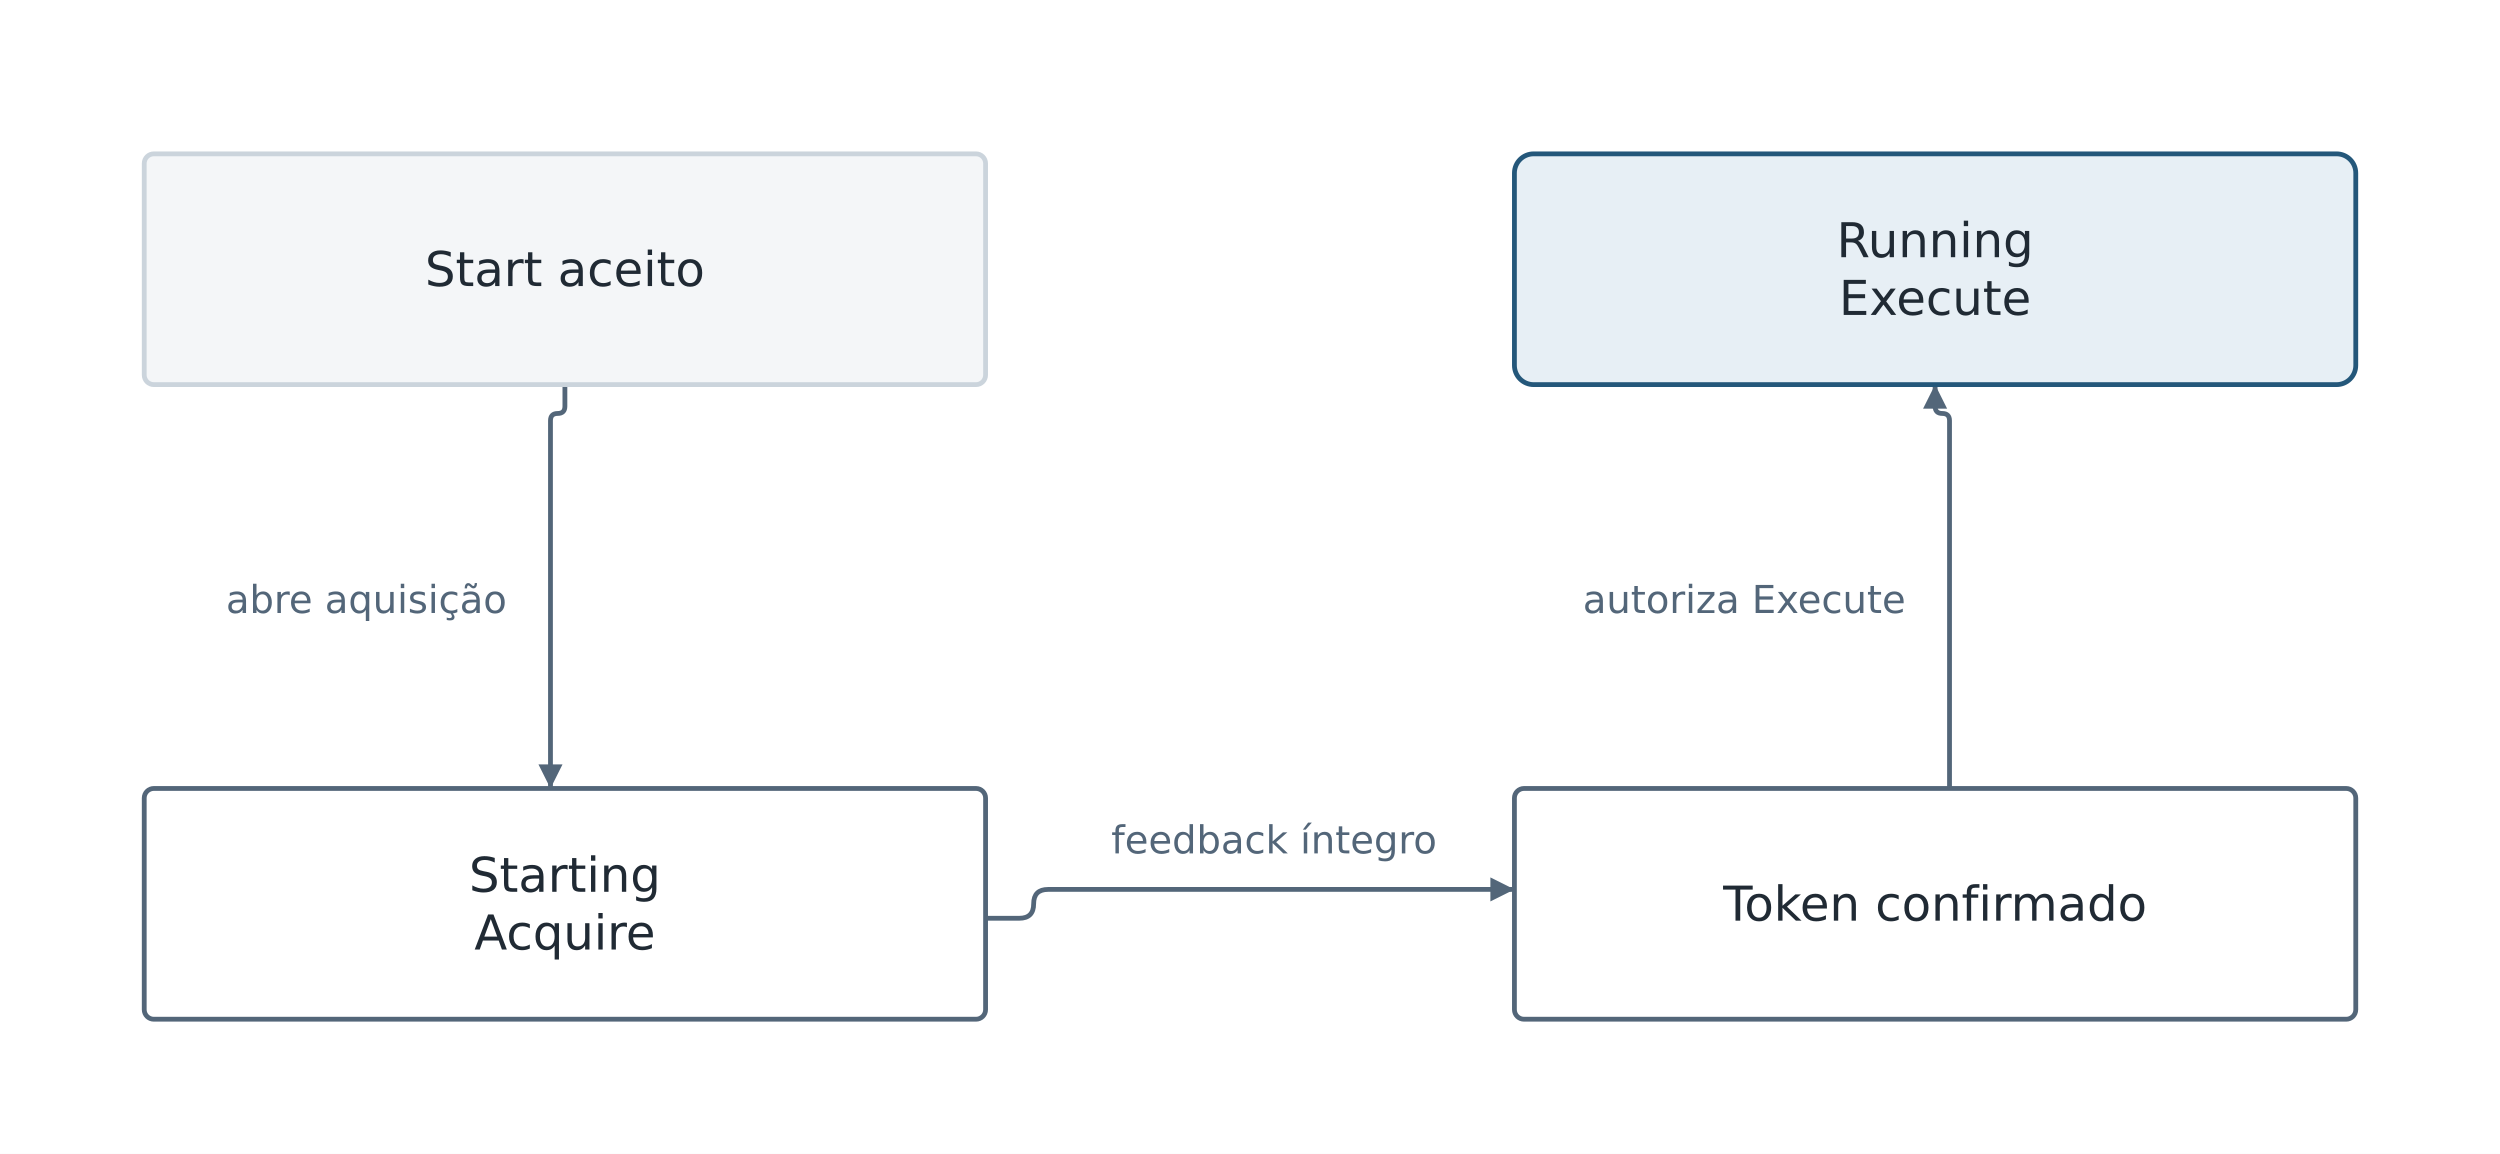
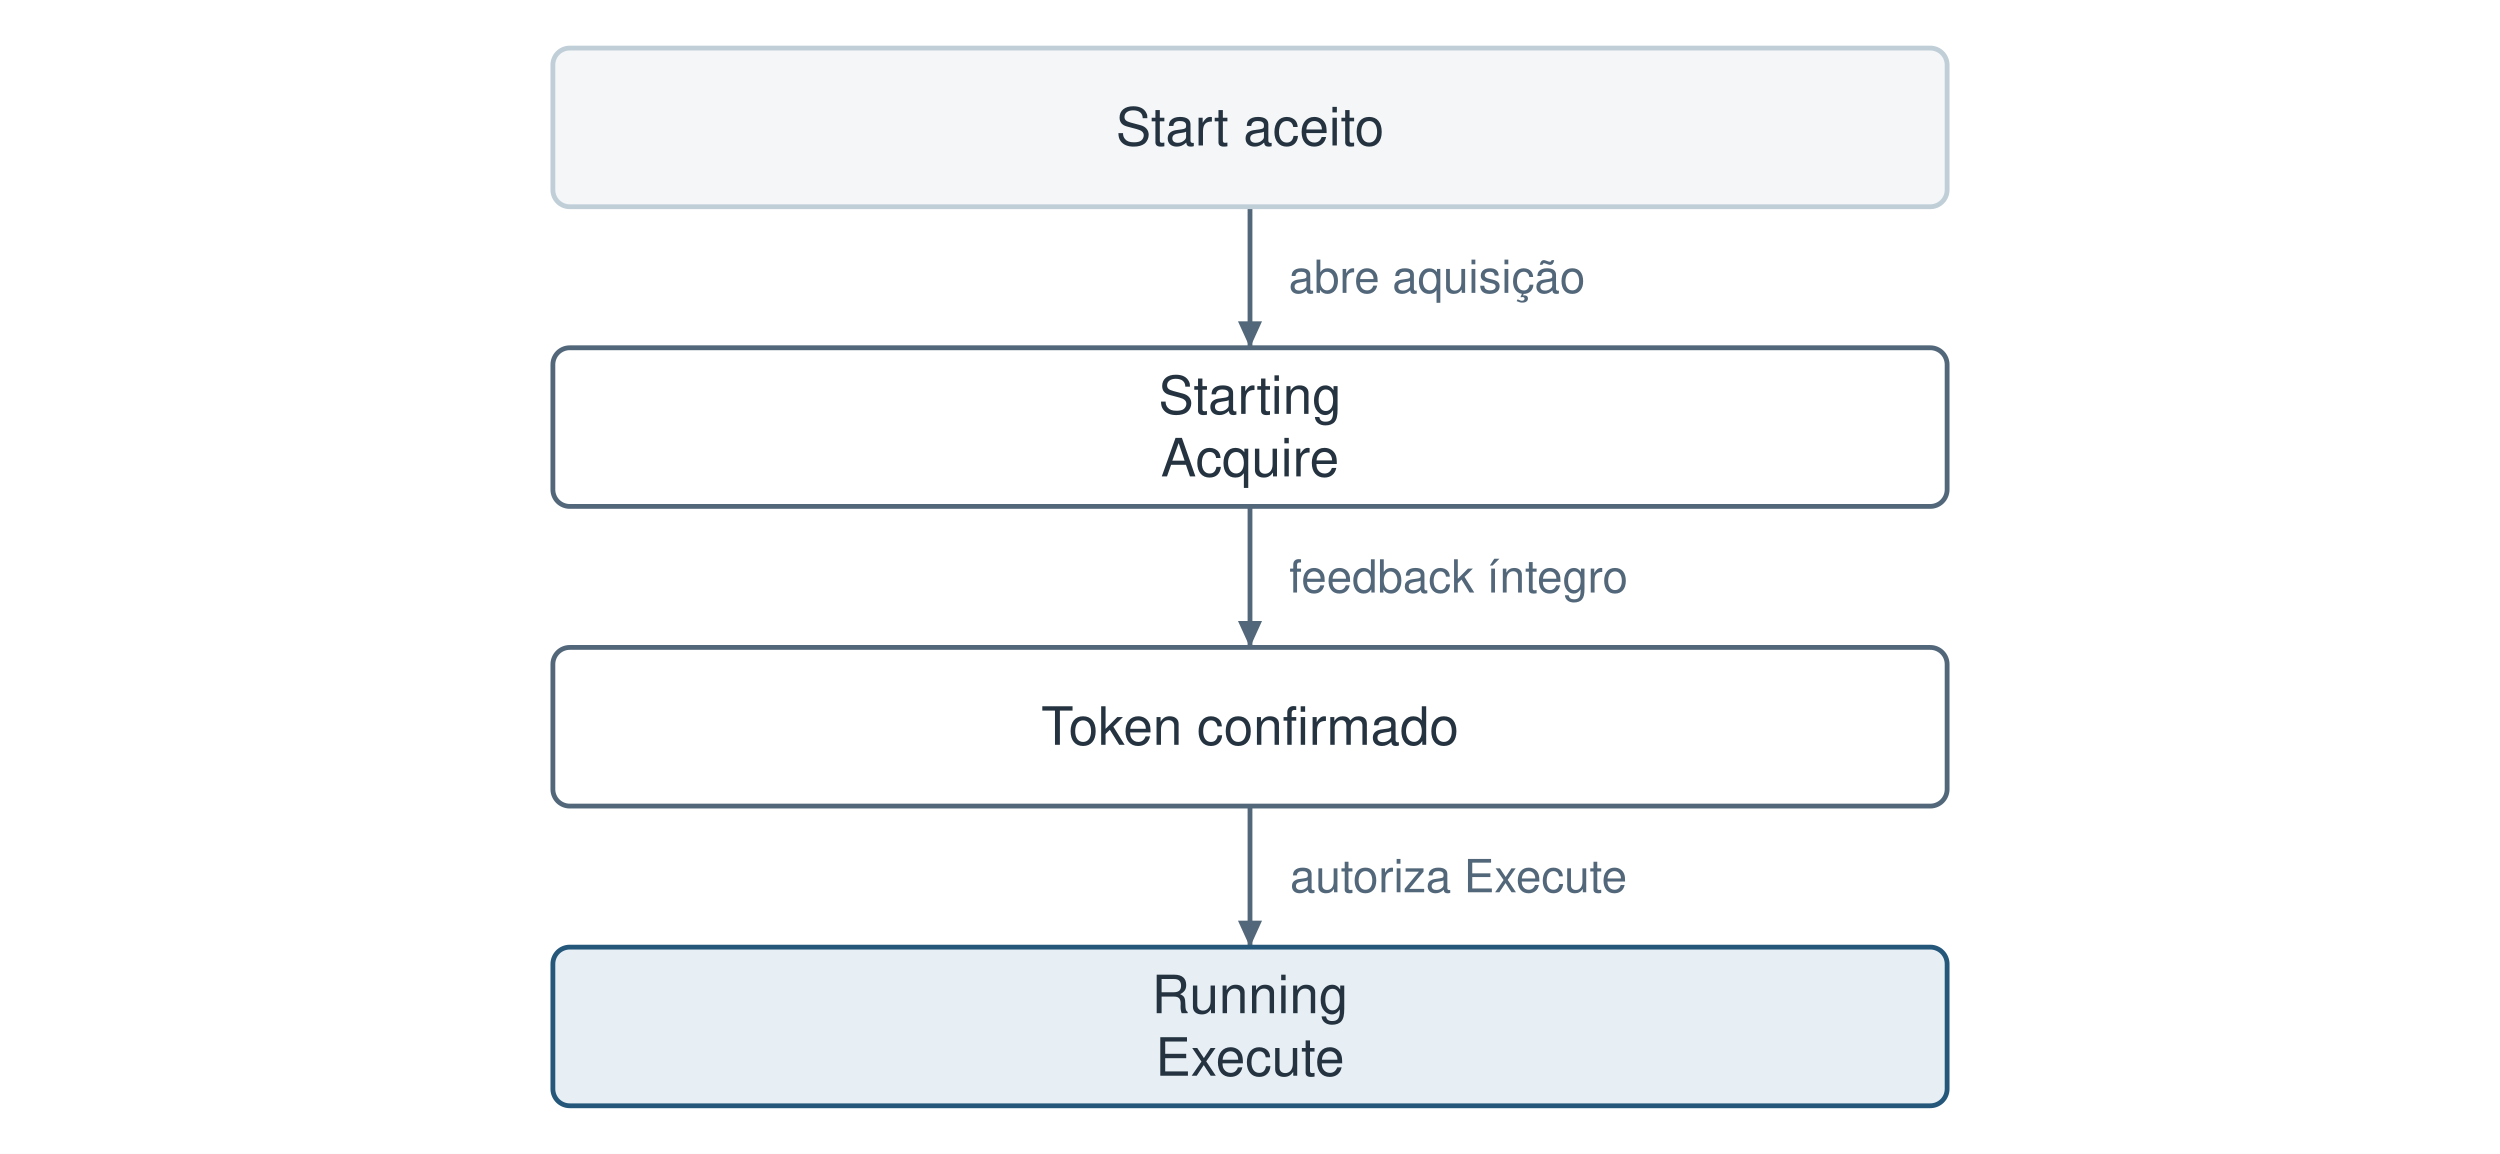
- <svg xmlns="http://www.w3.org/2000/svg" width="1040" height="480" viewBox="0 0 1040 480" role="img" aria-labelledby="seq-009-title seq-009-desc">
+ <svg xmlns="http://www.w3.org/2000/svg" viewBox="0 0 1040 480" width="1040" height="480" role="img" aria-labelledby="title-SEQ-009 desc-SEQ-009">
+   <rect width="1040" height="480" fill="#FFFFFF" />
  <defs>
-     <marker id="arrow" markerWidth="8" markerHeight="6" refX="7" refY="3" orient="auto">
-       <polygon points="0,0 8,3 0,6" fill="#536679" />
-     </marker>
-     <marker id="arrow-accent" markerWidth="8" markerHeight="6" refX="7" refY="3" orient="auto">
-       <polygon points="0,0 8,3 0,6" fill="#24577A" />
-     </marker>
-     <marker id="arrow-link" markerWidth="8" markerHeight="6" refX="7" refY="3" orient="auto">
-       <polygon points="0,0 8,3 0,6" fill="#24577A" />
+     <marker id="arrow" viewBox="0 0 10 10" refX="9" refY="5" markerWidth="8" markerHeight="8" orient="auto-start-reverse">
+       <path d="M 0 0 L 10 5 L 0 10 z" fill="#526779" />
    </marker>
  </defs>
-   <rect width="1040" height="480" fill="#ffffff" />
-   <path d="M 235.0,160 L 235.0,169.0 Q 235.0,172 232.0,172.0 L 232.0,172.0 Q 229.0,172 229.0,175.0 L 229.0,328" fill="none" stroke="#536679" stroke-width="2" />
-   <polygon points="229.0,328 234.0,318.0 224.0,318.0" fill="#536679" />
-   <path d="M 410,382.0 L 424.0,382.0 Q 430,382.0 430.0,376.0 L 430.0,376.0 Q 430,370.0 436.0,370.0 L 630,370.0" fill="none" stroke="#536679" stroke-width="2" />
-   <polygon points="630,370.0 620.0,365.0 620.0,375.0" fill="#536679" />
-   <path d="M 811.0,328 L 811.0,175.0 Q 811.0,172 808.0,172.0 L 808.0,172.0 Q 805.0,172 805.0,169.0 L 805.0,160" fill="none" stroke="#536679" stroke-width="2" />
-   <polygon points="805.0,160 800.0,170.0 810.0,170.0" fill="#536679" />
-   <rect x="60" y="64" width="350" height="96" rx="4" fill="#F4F6F8" stroke="#CBD4DC" stroke-width="2" />
-   <text x="235.0" y="119.0" text-anchor="middle" font-family="DejaVuSans" font-size="20" fill="#202A34">Start aceito</text>
-   <rect x="60" y="328" width="350" height="96" rx="4" fill="#ffffff" stroke="#536679" stroke-width="2" />
-   <text x="235.0" y="371.0" text-anchor="middle" font-family="DejaVuSans" font-size="20" fill="#202A34">Starting</text>
-   <text x="235.0" y="395.0" text-anchor="middle" font-family="DejaVuSans" font-size="20" fill="#202A34">Acquire</text>
-   <rect x="630" y="328" width="350" height="96" rx="4" fill="#ffffff" stroke="#536679" stroke-width="2" />
-   <text x="805.0" y="383.0" text-anchor="middle" font-family="DejaVuSans" font-size="20" fill="#202A34">Token confirmado</text>
-   <rect x="630" y="64" width="350" height="96" rx="8" fill="#E7EFF5" stroke="#24577A" stroke-width="2" />
-   <text x="805.0" y="107.0" text-anchor="middle" font-family="DejaVuSans" font-size="20" fill="#202A34">Running</text>
-   <text x="805.0" y="131.0" text-anchor="middle" font-family="DejaVuSans" font-size="20" fill="#202A34">Execute</text>
-   <rect x="87.816" y="240.0" width="129.188" height="20" fill="#ffffff" />
-   <text x="152.41" y="255.0" text-anchor="middle" font-family="DejaVuSans" font-size="16" fill="#536679">abre aquisição</text>
-   <rect x="456.094" y="340.0" width="147.812" height="20" fill="#ffffff" />
-   <text x="530.0" y="355.0" text-anchor="middle" font-family="DejaVuSans" font-size="16" fill="#536679">feedback íntegro</text>
-   <rect x="652.202" y="240.0" width="146.797" height="20" fill="#ffffff" />
-   <text x="725.6" y="255.0" text-anchor="middle" font-family="DejaVuSans" font-size="16" fill="#536679">autoriza Execute</text>
+   <g data-from="a" data-to="b" data-kind="normal">
+     <path d="M 520.00 86.00 L 520.00 144.67" fill="none" stroke="#526779" stroke-width="2" />
+     <polygon points="520.00,144.67 515.00,133.67 525.00,133.67" fill="#526779" />
+   </g>
+   <g data-from="b" data-to="c" data-kind="normal">
+     <path d="M 520.00 210.67 L 520.00 269.33" fill="none" stroke="#526779" stroke-width="2" />
+     <polygon points="520.00,269.33 515.00,258.33 525.00,258.33" fill="#526779" />
+   </g>
+   <g data-from="c" data-to="d" data-kind="normal">
+     <path d="M 520.00 335.33 L 520.00 394.00" fill="none" stroke="#526779" stroke-width="2" />
+     <polygon points="520.00,394.00 515.00,383.00 525.00,383.00" fill="#526779" />
+   </g>
+   <g data-node-id="a" data-role="input">
+     <rect x="230.00" y="20.00" width="580.00" height="66.00" rx="7" fill="#F4F6F8" stroke="#C0CED8" stroke-width="2" />
+     <text x="520.00" y="60.50" text-anchor="middle" font-family="Helvetica" font-size="22" fill="#24333F">Start aceito</text>
+   </g>
+   <g data-node-id="b" data-role="process">
+     <rect x="230.00" y="144.67" width="580.00" height="66.00" rx="7" fill="#FFFFFF" stroke="#526779" stroke-width="2" />
+     <text x="520.00" y="172.17" text-anchor="middle" font-family="Helvetica" font-size="22" fill="#24333F">Starting</text>
+     <text x="520.00" y="198.17" text-anchor="middle" font-family="Helvetica" font-size="22" fill="#24333F">Acquire</text>
+   </g>
+   <g data-node-id="c" data-role="process">
+     <rect x="230.00" y="269.33" width="580.00" height="66.00" rx="7" fill="#FFFFFF" stroke="#526779" stroke-width="2" />
+     <text x="520.00" y="309.83" text-anchor="middle" font-family="Helvetica" font-size="22" fill="#24333F">Token confirmado</text>
+   </g>
+   <g data-node-id="d" data-role="focal">
+     <rect x="230.00" y="394.00" width="580.00" height="66.00" rx="7" fill="#E7EFF5" stroke="#24577A" stroke-width="2" />
+     <text x="520.00" y="421.50" text-anchor="middle" font-family="Helvetica" font-size="22" fill="#24333F">Running</text>
+     <text x="520.00" y="447.50" text-anchor="middle" font-family="Helvetica" font-size="22" fill="#24333F">Execute</text>
+   </g>
+   <g data-edge-label="0">
+     <rect x="530.00" y="102.83" width="135.56" height="25.00" rx="3" fill="#FFFFFF" />
+     <text x="597.78" y="121.83" text-anchor="middle" font-family="Helvetica" font-size="19" fill="#526779">abre aquisição</text>
+   </g>
+   <g data-edge-label="1">
+     <rect x="530.00" y="227.50" width="153.53" height="25.00" rx="3" fill="#FFFFFF" />
+     <text x="606.77" y="246.50" text-anchor="middle" font-family="Helvetica" font-size="19" fill="#526779">feedback íntegro</text>
+   </g>
+   <g data-edge-label="2">
+     <rect x="530.00" y="352.17" width="153.51" height="25.00" rx="3" fill="#FFFFFF" />
+     <text x="606.76" y="371.17" text-anchor="middle" font-family="Helvetica" font-size="19" fill="#526779">autoriza Execute</text>
+   </g>
</svg>
